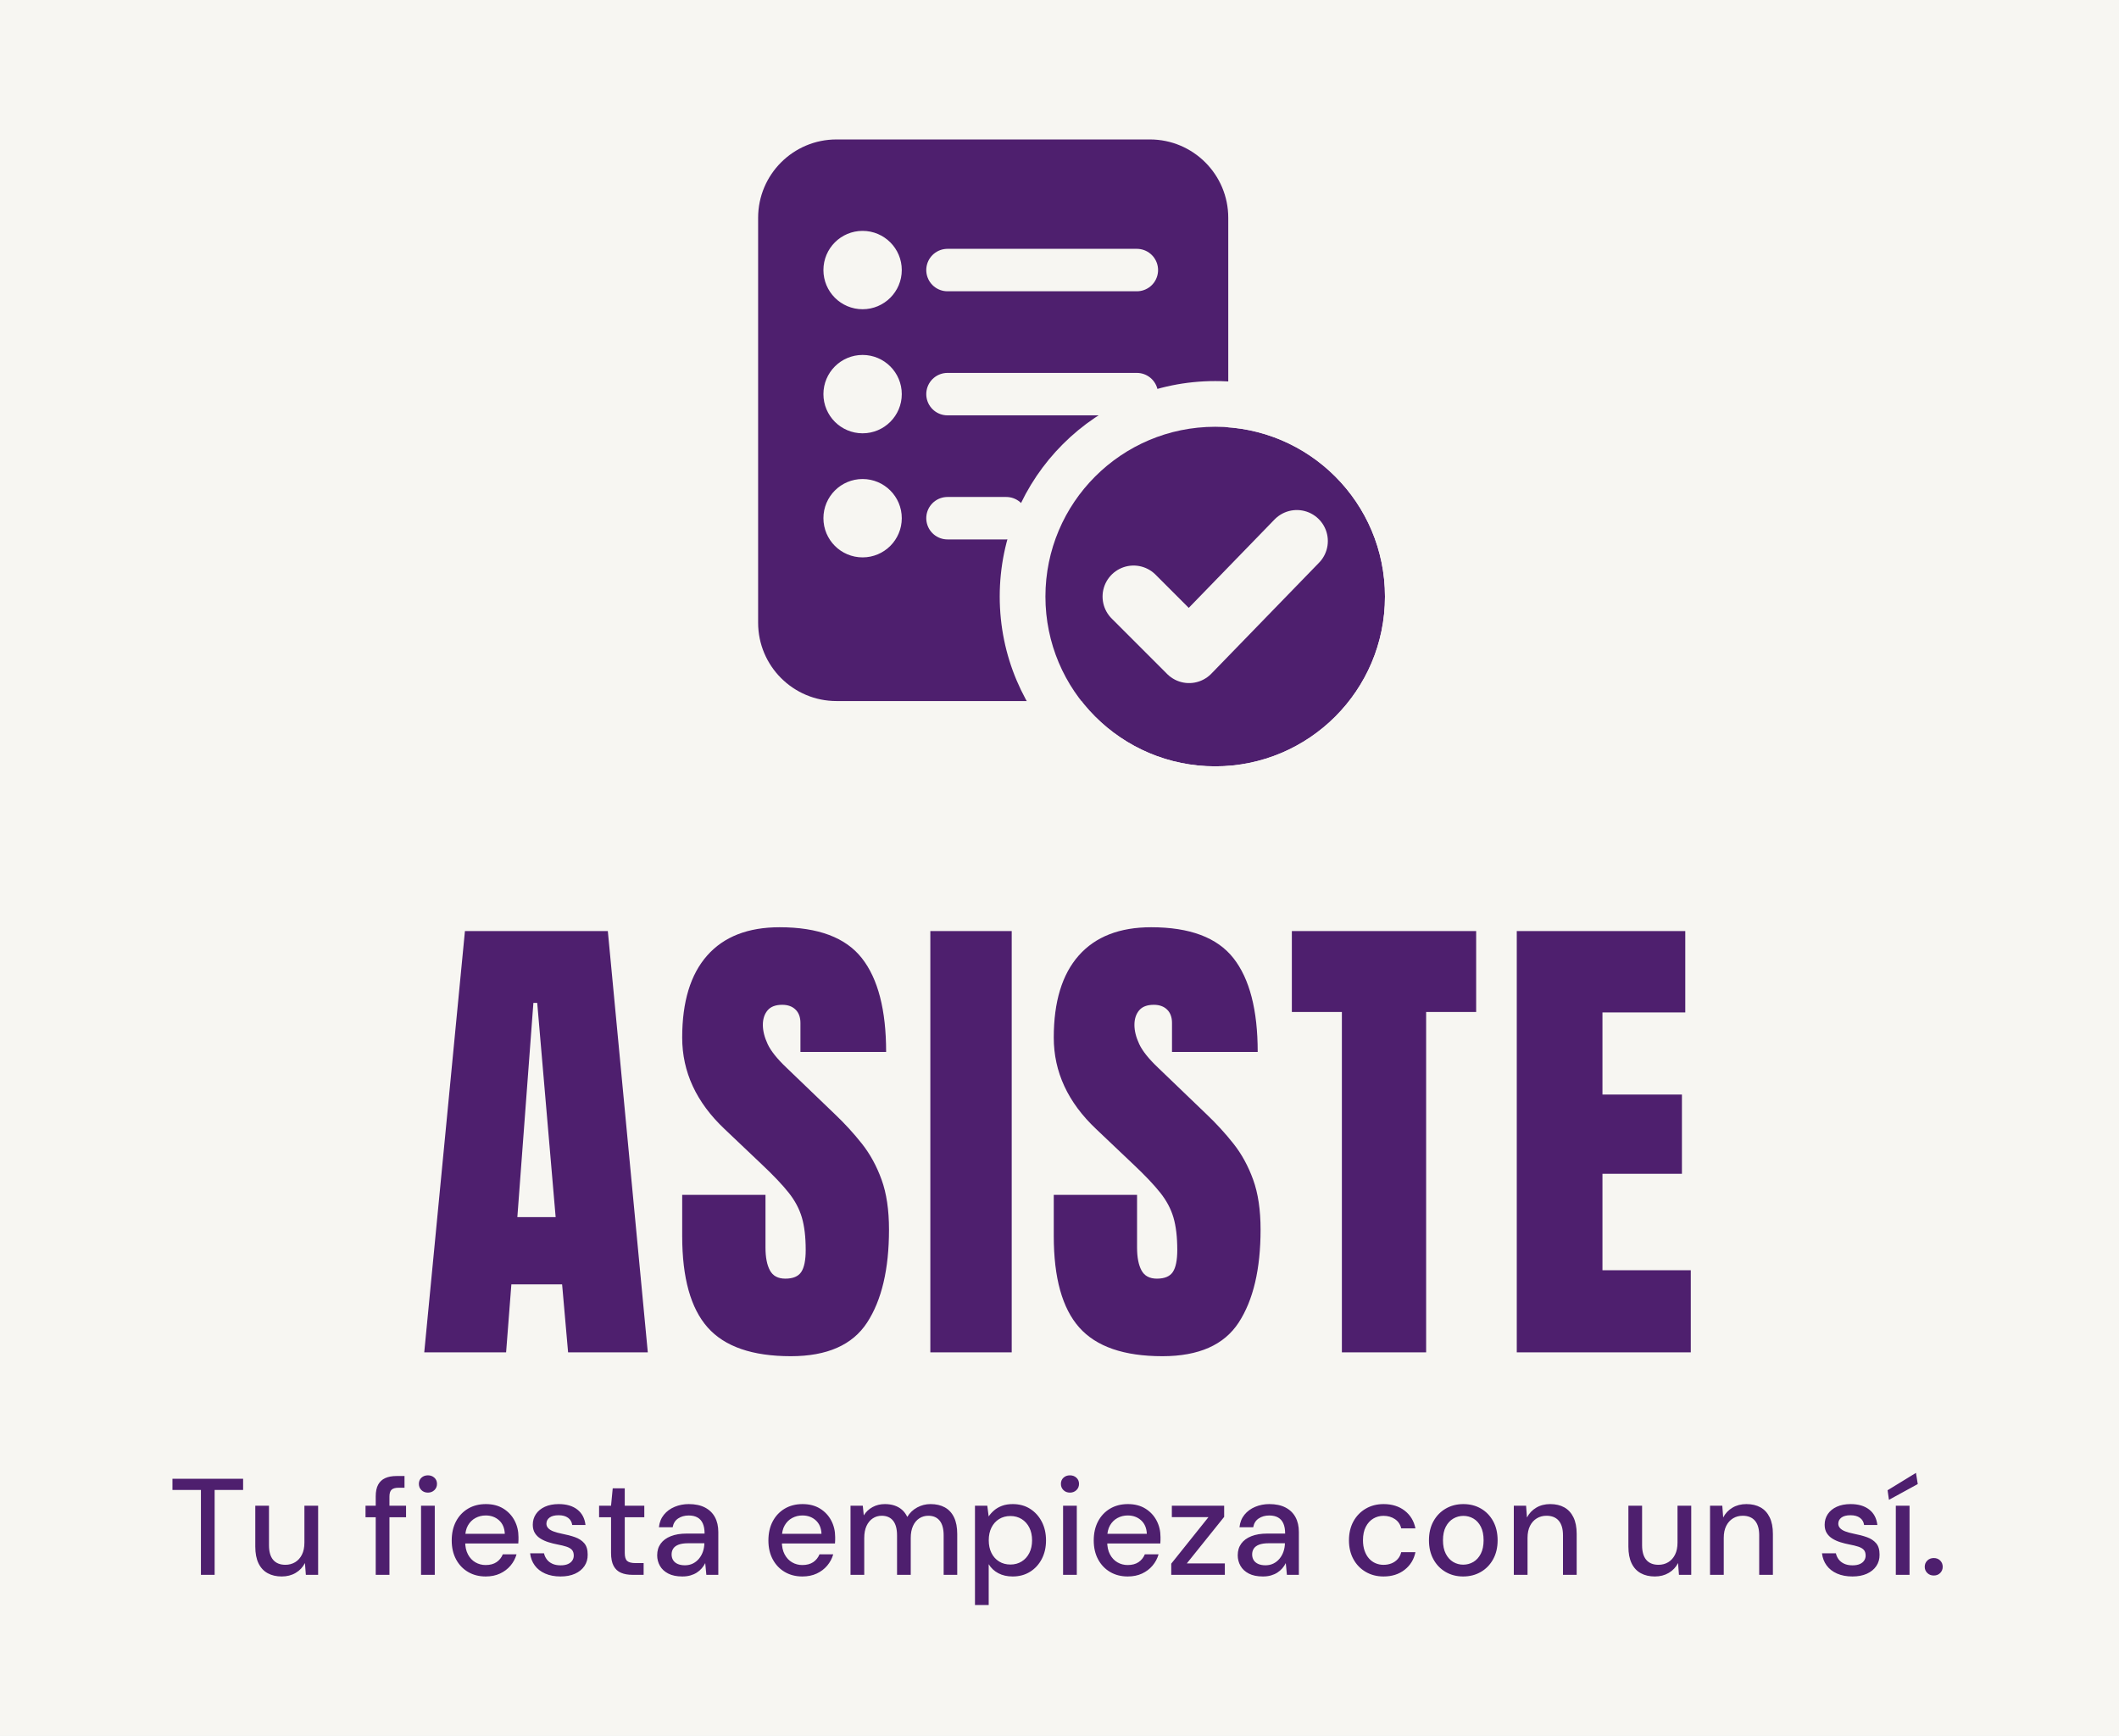
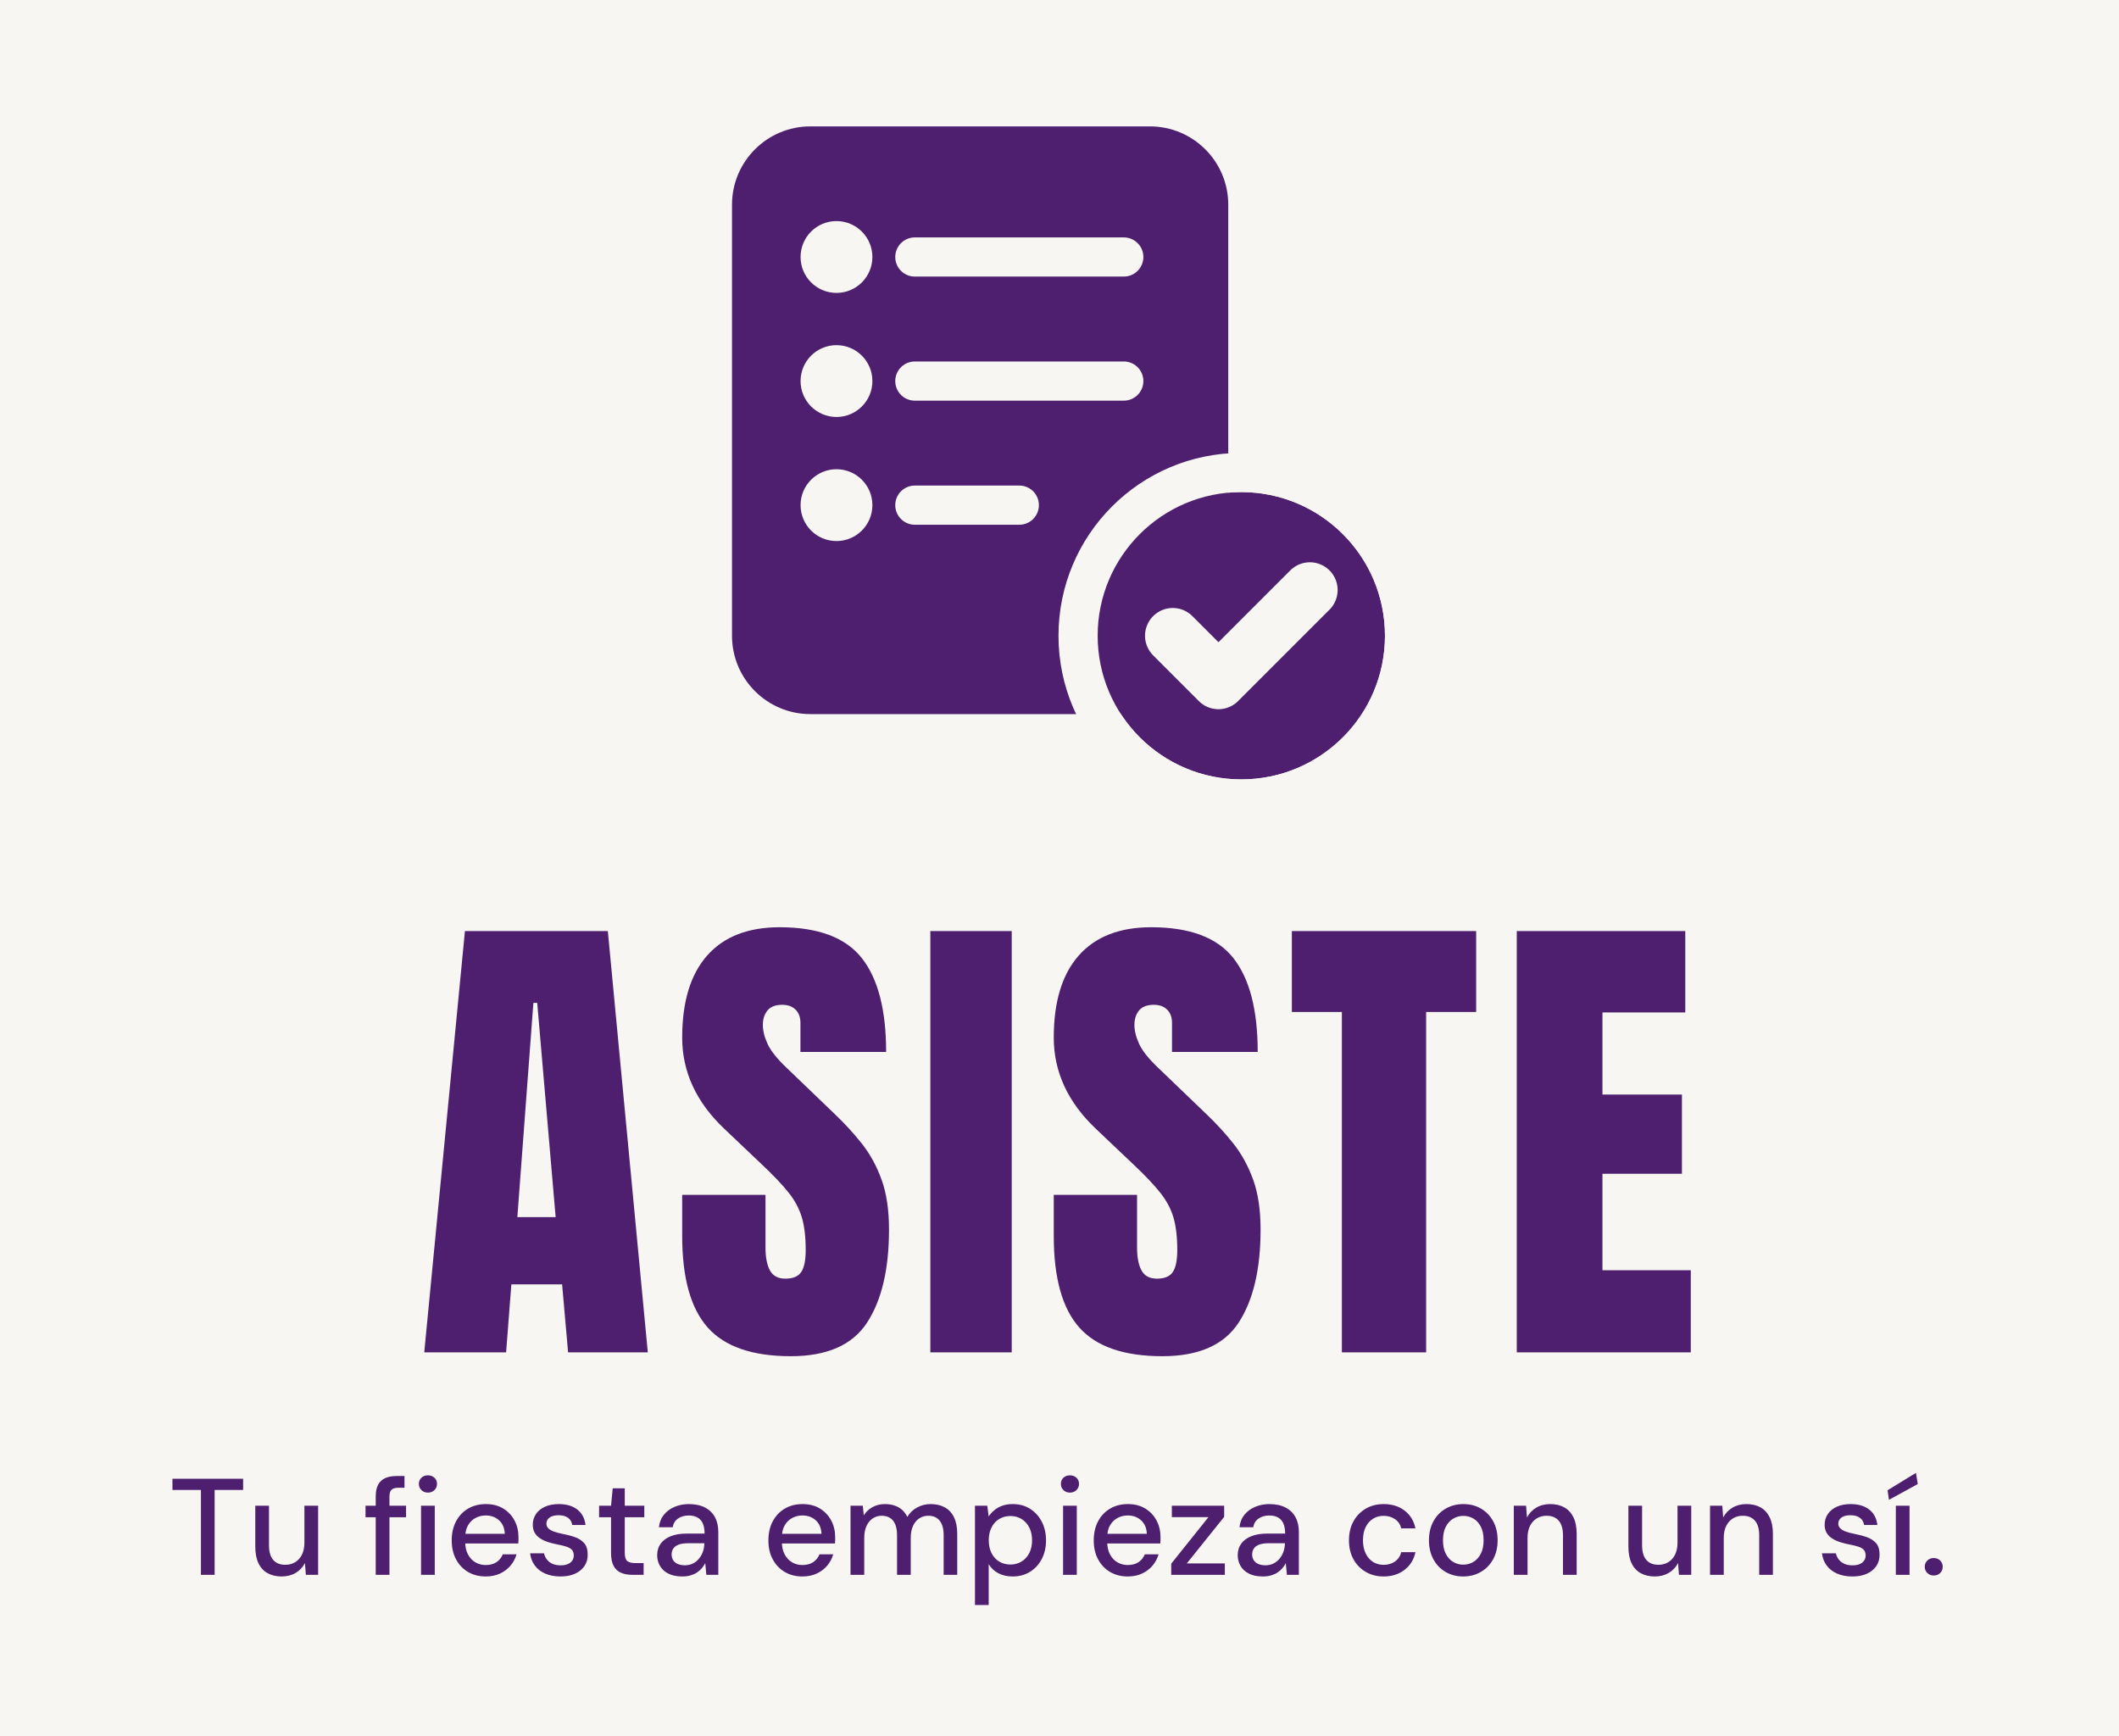
<svg xmlns="http://www.w3.org/2000/svg" viewBox="0 0 503 412" width="503" height="412" role="img" aria-label="Asiste">
  <rect width="503" height="412" fill="#F7F6F2" />
  <defs>
    <mask id="v-violeta-sobre-hueso" maskUnits="userSpaceOnUse" x="-10" y="-10" width="120" height="120">
      <rect x="-10" y="-10" width="120" height="120" fill="#fff" />
      <g fill="#000" stroke="#000">
-         <circle cx="20" cy="22" r="5.5" />
-         <circle cx="20" cy="41" r="5.5" />
-         <circle cx="20" cy="60" r="5.5" />
-         <path d="M33,22 H62" fill="none" stroke-width="6.5" stroke-linecap="round" stroke-linejoin="round" />
-         <path d="M33,41 H62" fill="none" stroke-width="6.5" stroke-linecap="round" stroke-linejoin="round" />
-         <path d="M33,60 H42" fill="none" stroke-width="6.5" stroke-linecap="round" stroke-linejoin="round" />
-         <circle cx="74" cy="72" r="32.5" />
+         <circle cx="16" cy="20" r="5" />
+         <circle cx="16" cy="39" r="5" />
+         <circle cx="16" cy="58" r="5" />
+         <path d="M28,20 H60" fill="none" stroke-width="6" stroke-linecap="round" stroke-linejoin="round" />
+         <path d="M28,39 H60" fill="none" stroke-width="6" stroke-linecap="round" stroke-linejoin="round" />
+         <path d="M28,58 H44" fill="none" stroke-width="6" stroke-linecap="round" stroke-linejoin="round" />
+         <circle cx="78" cy="78" r="27.5" />
      </g>
-       <circle cx="74" cy="72" r="26" fill="#fff" />
+       <circle cx="78" cy="78" r="22" fill="#fff" />
      <g fill="#000" stroke="#000">
-         <path d="M61.5,72 L70,80.5 L86.5,63.5" fill="none" stroke-width="9.5" stroke-linecap="round" stroke-linejoin="round" />
+         <path d="M67.5,78 L74.5,85 L88.5,71" fill="none" stroke-width="8.5" stroke-linecap="round" stroke-linejoin="round" />
      </g>
    </mask>
  </defs>
  <g transform="translate(173.76 30.00) scale(1.55)">
    <g fill="#4E1F6E" mask="url(#v-violeta-sobre-hueso)">
-       <rect x="4" y="2" width="72" height="86" rx="12" />
-       <circle cx="74" cy="72" r="26" />
+       <rect x="0" y="0" width="76" height="90" rx="12" />
+       <circle cx="78" cy="78" r="22" />
    </g>
  </g>
  <path transform="translate(99.00 321.00)" d="M1.705 0.0 11.364 -100.0H45.284L54.773 0.0H35.852L34.432 -16.136H22.386L21.136 0.0ZM23.807 -32.102H32.898L28.523 -82.955H27.614ZM88.732 0.909Q75.039 0.909 68.987 -5.909Q62.936 -12.727 62.936 -27.614V-37.386H82.709V-24.886Q82.709 -21.42 83.76 -19.46Q84.811 -17.5 87.425 -17.5Q90.152 -17.5 91.203 -19.091Q92.255 -20.682 92.255 -24.318Q92.255 -28.92 91.345 -32.017Q90.436 -35.114 88.192 -37.926Q85.948 -40.739 81.97 -44.489L72.993 -53.011Q62.936 -62.5 62.936 -74.716Q62.936 -87.5 68.874 -94.205Q74.811 -100.909 86.061 -100.909Q99.811 -100.909 105.578 -93.58Q111.345 -86.25 111.345 -71.307H91.005V-78.182Q91.005 -80.227 89.84 -81.364Q88.675 -82.5 86.686 -82.5Q84.3 -82.5 83.192 -81.165Q82.084 -79.83 82.084 -77.727Q82.084 -75.625 83.22 -73.182Q84.357 -70.739 87.709 -67.557L99.243 -56.477Q102.709 -53.182 105.607 -49.517Q108.505 -45.852 110.266 -40.994Q112.027 -36.136 112.027 -29.148Q112.027 -15.057 106.828 -7.074Q101.63 0.909 88.732 0.909ZM121.839 0.0V-100.0H141.157V0.0ZM176.934 0.909Q163.241 0.909 157.19 -5.909Q151.139 -12.727 151.139 -27.614V-37.386H170.911V-24.886Q170.911 -21.42 171.962 -19.46Q173.014 -17.5 175.627 -17.5Q178.355 -17.5 179.406 -19.091Q180.457 -20.682 180.457 -24.318Q180.457 -28.92 179.548 -32.017Q178.639 -35.114 176.394 -37.926Q174.15 -40.739 170.173 -44.489L161.195 -53.011Q151.139 -62.5 151.139 -74.716Q151.139 -87.5 157.076 -94.205Q163.014 -100.909 174.264 -100.909Q188.014 -100.909 193.781 -93.58Q199.548 -86.25 199.548 -71.307H179.207V-78.182Q179.207 -80.227 178.042 -81.364Q176.877 -82.5 174.889 -82.5Q172.502 -82.5 171.394 -81.165Q170.286 -79.83 170.286 -77.727Q170.286 -75.625 171.423 -73.182Q172.559 -70.739 175.911 -67.557L187.445 -56.477Q190.911 -53.182 193.809 -49.517Q196.707 -45.852 198.468 -40.994Q200.23 -36.136 200.23 -29.148Q200.23 -15.057 195.031 -7.074Q189.832 0.909 176.934 0.909ZM219.53 0.0V-80.795H207.655V-100.0H251.405V-80.795H239.53V0.0ZM261.045 0.0V-100.0H301.045V-80.682H281.386V-61.193H300.25V-42.386H281.386V-19.489H302.352V0.0Z" fill="#4E1F6E" />
  <path transform="translate(40.00 373.80) scale(1.2)" d="M6.414 0.0V-16.788H0.78V-19.0H14.758V-16.788H9.124V0.0ZM22.393 0.326Q20.79 0.326 19.612 -0.321Q18.434 -0.967 17.8 -2.281Q17.167 -3.595 17.167 -5.566V-13.667H19.876V-5.851Q19.876 -3.926 20.708 -2.954Q21.54 -1.983 23.126 -1.983Q24.197 -1.983 25.048 -2.495Q25.899 -3.008 26.391 -3.983Q26.883 -4.957 26.883 -6.366V-13.667H29.597V0.0H27.17L26.989 -2.332Q26.363 -1.098 25.162 -0.386Q23.96 0.326 22.393 0.326ZM40.99 0.0V-15.518Q40.99 -16.945 41.469 -17.831Q41.948 -18.716 42.868 -19.129Q43.788 -19.543 45.095 -19.543H46.683V-17.224H45.52Q44.547 -17.224 44.126 -16.834Q43.704 -16.444 43.704 -15.477V0.0ZM38.973 -11.385V-13.667H46.988V-11.385ZM49.956 0.0V-13.667H52.67V0.0ZM51.316 -16.26Q50.537 -16.26 50.032 -16.753Q49.527 -17.245 49.527 -17.989Q49.527 -18.737 50.032 -19.208Q50.537 -19.679 51.316 -19.679Q52.077 -19.679 52.593 -19.208Q53.11 -18.737 53.11 -17.989Q53.11 -17.245 52.593 -16.753Q52.077 -16.26 51.316 -16.26ZM62.739 0.326Q60.774 0.326 59.259 -0.565Q57.743 -1.455 56.882 -3.059Q56.022 -4.663 56.022 -6.793Q56.022 -8.955 56.872 -10.568Q57.722 -12.181 59.246 -13.087Q60.769 -13.992 62.779 -13.992Q64.792 -13.992 66.232 -13.102Q67.673 -12.211 68.451 -10.735Q69.228 -9.258 69.228 -7.467Q69.228 -7.195 69.226 -6.884Q69.223 -6.573 69.191 -6.198H58.016V-8.112H66.524Q66.451 -9.817 65.391 -10.779Q64.331 -11.741 62.744 -11.741Q61.654 -11.741 60.727 -11.244Q59.8 -10.748 59.241 -9.781Q58.682 -8.815 58.682 -7.353V-6.583Q58.682 -5.073 59.238 -4.034Q59.794 -2.995 60.716 -2.466Q61.637 -1.936 62.729 -1.936Q64.038 -1.936 64.882 -2.505Q65.725 -3.074 66.128 -4.051H68.845Q68.487 -2.803 67.65 -1.813Q66.812 -0.824 65.576 -0.249Q64.34 0.326 62.739 0.326ZM77.556 0.326Q75.813 0.326 74.508 -0.249Q73.203 -0.824 72.447 -1.857Q71.691 -2.889 71.53 -4.259H74.278Q74.418 -3.612 74.819 -3.068Q75.22 -2.524 75.907 -2.2Q76.594 -1.876 77.558 -1.876Q78.449 -1.876 79.023 -2.136Q79.597 -2.396 79.881 -2.836Q80.165 -3.277 80.165 -3.793Q80.165 -4.548 79.791 -4.947Q79.418 -5.346 78.7 -5.576Q77.983 -5.807 76.97 -5.998Q76.04 -6.174 75.156 -6.453Q74.272 -6.732 73.574 -7.17Q72.876 -7.607 72.467 -8.275Q72.058 -8.943 72.058 -9.905Q72.058 -11.085 72.68 -12.011Q73.301 -12.938 74.456 -13.465Q75.61 -13.992 77.197 -13.992Q79.473 -13.992 80.863 -12.917Q82.252 -11.841 82.486 -9.861H79.859Q79.734 -10.766 79.037 -11.276Q78.34 -11.786 77.173 -11.786Q75.989 -11.786 75.372 -11.321Q74.755 -10.856 74.755 -10.106Q74.755 -9.613 75.107 -9.231Q75.458 -8.849 76.156 -8.584Q76.854 -8.32 77.858 -8.12Q79.286 -7.846 80.422 -7.443Q81.558 -7.039 82.242 -6.248Q82.925 -5.456 82.918 -3.988Q82.939 -2.705 82.274 -1.73Q81.61 -0.755 80.409 -0.215Q79.208 0.326 77.556 0.326ZM91.756 0.0Q90.47 0.0 89.517 -0.402Q88.564 -0.805 88.051 -1.757Q87.539 -2.708 87.539 -4.335V-11.385H85.174V-13.667H87.539L87.872 -17.113H90.252V-13.667H94.118V-11.385H90.253V-4.325Q90.253 -3.159 90.734 -2.739Q91.215 -2.319 92.418 -2.319H93.985V0.0ZM101.645 0.326Q99.967 0.326 98.858 -0.247Q97.749 -0.82 97.207 -1.779Q96.665 -2.739 96.665 -3.865Q96.665 -5.212 97.36 -6.169Q98.054 -7.125 99.363 -7.641Q100.671 -8.158 102.505 -8.158H106.043Q106.043 -9.357 105.696 -10.147Q105.349 -10.938 104.652 -11.337Q103.955 -11.736 102.905 -11.736Q101.688 -11.736 100.81 -11.147Q99.932 -10.559 99.729 -9.412H97.011Q97.169 -10.869 97.996 -11.886Q98.822 -12.904 100.121 -13.448Q101.42 -13.992 102.91 -13.992Q104.812 -13.992 106.117 -13.315Q107.421 -12.638 108.089 -11.405Q108.757 -10.173 108.757 -8.477V0.0H106.392L106.172 -2.318Q105.896 -1.76 105.477 -1.278Q105.058 -0.796 104.504 -0.44Q103.95 -0.084 103.238 0.121Q102.526 0.326 101.645 0.326ZM102.156 -1.886Q103.034 -1.886 103.736 -2.238Q104.439 -2.59 104.94 -3.199Q105.442 -3.808 105.708 -4.574Q105.973 -5.34 105.998 -6.172V-6.244H102.766Q101.603 -6.244 100.88 -5.961Q100.157 -5.677 99.838 -5.18Q99.518 -4.682 99.518 -4.039Q99.518 -3.377 99.827 -2.892Q100.135 -2.406 100.729 -2.146Q101.323 -1.886 102.156 -1.886ZM125.385 0.326Q123.42 0.326 121.904 -0.565Q120.389 -1.455 119.528 -3.059Q118.667 -4.663 118.667 -6.793Q118.667 -8.955 119.517 -10.568Q120.367 -12.181 121.891 -13.087Q123.415 -13.992 125.424 -13.992Q127.437 -13.992 128.878 -13.102Q130.319 -12.211 131.097 -10.735Q131.874 -9.258 131.874 -7.467Q131.874 -7.195 131.872 -6.884Q131.869 -6.573 131.837 -6.198H120.662V-8.112H129.17Q129.097 -9.817 128.037 -10.779Q126.977 -11.741 125.39 -11.741Q124.299 -11.741 123.373 -11.244Q122.446 -10.748 121.887 -9.781Q121.327 -8.815 121.327 -7.353V-6.583Q121.327 -5.073 121.884 -4.034Q122.44 -2.995 123.361 -2.466Q124.282 -1.936 125.375 -1.936Q126.684 -1.936 127.527 -2.505Q128.371 -3.074 128.773 -4.051H131.49Q131.133 -2.803 130.295 -1.813Q129.458 -0.824 128.222 -0.249Q126.986 0.326 125.385 0.326ZM134.911 0.0V-13.667H137.338L137.533 -11.758Q138.185 -12.807 139.272 -13.4Q140.359 -13.992 141.704 -13.992Q142.745 -13.992 143.592 -13.715Q144.439 -13.437 145.087 -12.873Q145.734 -12.309 146.138 -11.455Q146.864 -12.661 148.097 -13.326Q149.33 -13.992 150.736 -13.992Q152.389 -13.992 153.573 -13.337Q154.757 -12.683 155.389 -11.365Q156.021 -10.048 156.021 -8.08V0.0H153.334V-7.806Q153.334 -9.721 152.553 -10.702Q151.773 -11.684 150.301 -11.684Q149.299 -11.684 148.51 -11.166Q147.722 -10.648 147.273 -9.67Q146.823 -8.692 146.823 -7.274V0.0H144.114V-7.806Q144.114 -9.721 143.333 -10.702Q142.552 -11.684 141.07 -11.684Q140.099 -11.684 139.314 -11.166Q138.53 -10.648 138.077 -9.67Q137.625 -8.692 137.625 -7.274V0.0ZM159.529 5.971V-13.667H161.967L162.238 -11.551Q162.671 -12.193 163.321 -12.751Q163.971 -13.31 164.885 -13.651Q165.8 -13.992 166.997 -13.992Q168.962 -13.992 170.438 -13.054Q171.913 -12.116 172.748 -10.5Q173.584 -8.885 173.584 -6.801Q173.584 -4.747 172.744 -3.133Q171.904 -1.52 170.419 -0.597Q168.934 0.326 166.983 0.326Q165.373 0.326 164.155 -0.313Q162.937 -0.952 162.244 -2.103V5.971ZM166.543 -2.035Q167.79 -2.035 168.76 -2.634Q169.73 -3.233 170.278 -4.312Q170.826 -5.391 170.826 -6.828Q170.826 -8.267 170.278 -9.347Q169.73 -10.428 168.76 -11.03Q167.79 -11.631 166.543 -11.631Q165.273 -11.631 164.303 -11.03Q163.333 -10.428 162.793 -9.349Q162.254 -8.27 162.254 -6.833Q162.254 -5.395 162.793 -4.315Q163.333 -3.235 164.303 -2.635Q165.273 -2.035 166.543 -2.035ZM176.958 0.0V-13.667H179.672V0.0ZM178.317 -16.26Q177.539 -16.26 177.034 -16.753Q176.528 -17.245 176.528 -17.989Q176.528 -18.737 177.034 -19.208Q177.539 -19.679 178.317 -19.679Q179.079 -19.679 179.595 -19.208Q180.111 -18.737 180.111 -17.989Q180.111 -17.245 179.595 -16.753Q179.079 -16.26 178.317 -16.26ZM189.741 0.326Q187.775 0.326 186.26 -0.565Q184.745 -1.455 183.884 -3.059Q183.023 -4.663 183.023 -6.793Q183.023 -8.955 183.873 -10.568Q184.723 -12.181 186.247 -13.087Q187.771 -13.992 189.78 -13.992Q191.793 -13.992 193.234 -13.102Q194.675 -12.211 195.452 -10.735Q196.23 -9.258 196.23 -7.467Q196.23 -7.195 196.227 -6.884Q196.225 -6.573 196.193 -6.198H185.018V-8.112H193.526Q193.452 -9.817 192.392 -10.779Q191.332 -11.741 189.746 -11.741Q188.655 -11.741 187.728 -11.244Q186.802 -10.748 186.242 -9.781Q185.683 -8.815 185.683 -7.353V-6.583Q185.683 -5.073 186.24 -4.034Q186.796 -2.995 187.717 -2.466Q188.638 -1.936 189.731 -1.936Q191.039 -1.936 191.883 -2.505Q192.727 -3.074 193.129 -4.051H195.846Q195.489 -2.803 194.651 -1.813Q193.813 -0.824 192.577 -0.249Q191.342 0.326 189.741 0.326ZM198.354 0.0V-2.207L205.72 -11.412H198.474V-13.667H208.822V-11.459L201.43 -2.254H208.957V0.0ZM216.486 0.326Q214.808 0.326 213.699 -0.247Q212.591 -0.82 212.049 -1.779Q211.506 -2.739 211.506 -3.865Q211.506 -5.212 212.201 -6.169Q212.896 -7.125 214.204 -7.641Q215.513 -8.158 217.346 -8.158H220.885Q220.885 -9.357 220.537 -10.147Q220.19 -10.938 219.494 -11.337Q218.797 -11.736 217.746 -11.736Q216.529 -11.736 215.651 -11.147Q214.773 -10.559 214.571 -9.412H211.852Q212.011 -10.869 212.837 -11.886Q213.663 -12.904 214.962 -13.448Q216.261 -13.992 217.751 -13.992Q219.654 -13.992 220.958 -13.315Q222.263 -12.638 222.931 -11.405Q223.599 -10.173 223.599 -8.477V0.0H221.234L221.013 -2.318Q220.738 -1.76 220.318 -1.278Q219.899 -0.796 219.345 -0.44Q218.792 -0.084 218.08 0.121Q217.368 0.326 216.486 0.326ZM216.997 -1.886Q217.875 -1.886 218.578 -2.238Q219.281 -2.59 219.782 -3.199Q220.283 -3.808 220.549 -4.574Q220.815 -5.34 220.84 -6.172V-6.244H217.608Q216.445 -6.244 215.722 -5.961Q214.999 -5.677 214.679 -5.18Q214.359 -4.682 214.359 -4.039Q214.359 -3.377 214.668 -2.892Q214.977 -2.406 215.571 -2.146Q216.165 -1.886 216.997 -1.886ZM240.358 0.326Q238.382 0.326 236.829 -0.578Q235.276 -1.481 234.392 -3.092Q233.509 -4.702 233.509 -6.813Q233.509 -8.962 234.392 -10.57Q235.276 -12.178 236.829 -13.085Q238.382 -13.992 240.363 -13.992Q242.849 -13.992 244.527 -12.695Q246.205 -11.398 246.661 -9.186H243.843Q243.576 -10.361 242.608 -11.015Q241.641 -11.669 240.331 -11.669Q239.23 -11.669 238.309 -11.117Q237.388 -10.566 236.835 -9.489Q236.282 -8.412 236.282 -6.833Q236.282 -5.662 236.604 -4.753Q236.925 -3.844 237.478 -3.225Q238.032 -2.606 238.771 -2.291Q239.51 -1.976 240.331 -1.976Q241.215 -1.976 241.935 -2.269Q242.655 -2.563 243.159 -3.126Q243.663 -3.69 243.843 -4.48H246.661Q246.211 -2.319 244.524 -0.997Q242.836 0.326 240.358 0.326ZM256.093 0.326Q254.167 0.326 252.632 -0.566Q251.097 -1.457 250.215 -3.072Q249.333 -4.687 249.333 -6.826Q249.333 -8.992 250.226 -10.602Q251.119 -12.213 252.665 -13.103Q254.21 -13.992 256.136 -13.992Q258.089 -13.992 259.62 -13.103Q261.152 -12.213 262.034 -10.606Q262.916 -8.999 262.916 -6.827Q262.916 -4.682 262.023 -3.07Q261.13 -1.457 259.588 -0.566Q258.046 0.326 256.093 0.326ZM256.102 -2.008Q257.2 -2.008 258.114 -2.546Q259.029 -3.085 259.586 -4.165Q260.142 -5.245 260.142 -6.835Q260.142 -8.447 259.597 -9.515Q259.052 -10.583 258.14 -11.121Q257.229 -11.659 256.14 -11.659Q255.075 -11.659 254.15 -11.121Q253.226 -10.583 252.666 -9.513Q252.107 -8.443 252.107 -6.831Q252.107 -5.243 252.663 -4.164Q253.22 -3.085 254.125 -2.546Q255.031 -2.008 256.102 -2.008ZM266.119 0.0V-13.667H268.547L268.72 -11.34Q269.359 -12.569 270.553 -13.28Q271.748 -13.992 273.315 -13.992Q274.938 -13.992 276.105 -13.341Q277.272 -12.689 277.914 -11.377Q278.555 -10.064 278.555 -8.09V0.0H275.846V-7.815Q275.846 -9.721 275.007 -10.702Q274.168 -11.684 272.579 -11.684Q271.513 -11.684 270.665 -11.169Q269.817 -10.655 269.325 -9.684Q268.834 -8.713 268.834 -7.299V0.0ZM294.012 0.326Q292.409 0.326 291.231 -0.321Q290.053 -0.967 289.419 -2.281Q288.785 -3.595 288.785 -5.566V-13.667H291.494V-5.851Q291.494 -3.926 292.327 -2.954Q293.159 -1.983 294.745 -1.983Q295.816 -1.983 296.667 -2.495Q297.518 -3.008 298.009 -3.983Q298.501 -4.957 298.501 -6.366V-13.667H301.216V0.0H298.788L298.608 -2.332Q297.982 -1.098 296.78 -0.386Q295.579 0.326 294.012 0.326ZM304.934 0.0V-13.667H307.361L307.535 -11.34Q308.173 -12.569 309.368 -13.28Q310.562 -13.992 312.129 -13.992Q313.752 -13.992 314.92 -13.341Q316.087 -12.689 316.728 -11.377Q317.37 -10.064 317.37 -8.09V0.0H314.66V-7.815Q314.66 -9.721 313.821 -10.702Q312.982 -11.684 311.394 -11.684Q310.327 -11.684 309.479 -11.169Q308.632 -10.655 308.14 -9.684Q307.648 -8.713 307.648 -7.299V0.0ZM333.106 0.326Q331.363 0.326 330.058 -0.249Q328.753 -0.824 327.997 -1.857Q327.241 -2.889 327.08 -4.259H329.828Q329.968 -3.612 330.369 -3.068Q330.77 -2.524 331.457 -2.2Q332.144 -1.876 333.108 -1.876Q333.999 -1.876 334.573 -2.136Q335.147 -2.396 335.431 -2.836Q335.715 -3.277 335.715 -3.793Q335.715 -4.548 335.341 -4.947Q334.968 -5.346 334.25 -5.576Q333.533 -5.807 332.52 -5.998Q331.59 -6.174 330.706 -6.453Q329.822 -6.732 329.124 -7.17Q328.426 -7.607 328.017 -8.275Q327.608 -8.943 327.608 -9.905Q327.608 -11.085 328.23 -12.011Q328.851 -12.938 330.006 -13.465Q331.16 -13.992 332.747 -13.992Q335.023 -13.992 336.413 -12.917Q337.802 -11.841 338.036 -9.861H335.409Q335.284 -10.766 334.587 -11.276Q333.89 -11.786 332.723 -11.786Q331.539 -11.786 330.922 -11.321Q330.305 -10.856 330.305 -10.106Q330.305 -9.613 330.657 -9.231Q331.008 -8.849 331.706 -8.584Q332.404 -8.32 333.408 -8.12Q334.836 -7.846 335.972 -7.443Q337.108 -7.039 337.792 -6.248Q338.475 -5.456 338.468 -3.988Q338.489 -2.705 337.824 -1.73Q337.16 -0.755 335.959 -0.215Q334.758 0.326 333.106 0.326ZM341.685 0.0V-13.667H344.399V0.0ZM340.327 -14.834 340.055 -16.727 345.672 -20.165 346.025 -17.952ZM349.193 0.136Q348.415 0.136 347.91 -0.365Q347.405 -0.865 347.405 -1.586Q347.405 -2.317 347.91 -2.818Q348.415 -3.318 349.193 -3.318Q349.977 -3.318 350.468 -2.818Q350.96 -2.317 350.96 -1.586Q350.96 -0.865 350.468 -0.365Q349.977 0.136 349.193 0.136Z" fill="#4E1F6E" />
</svg>
